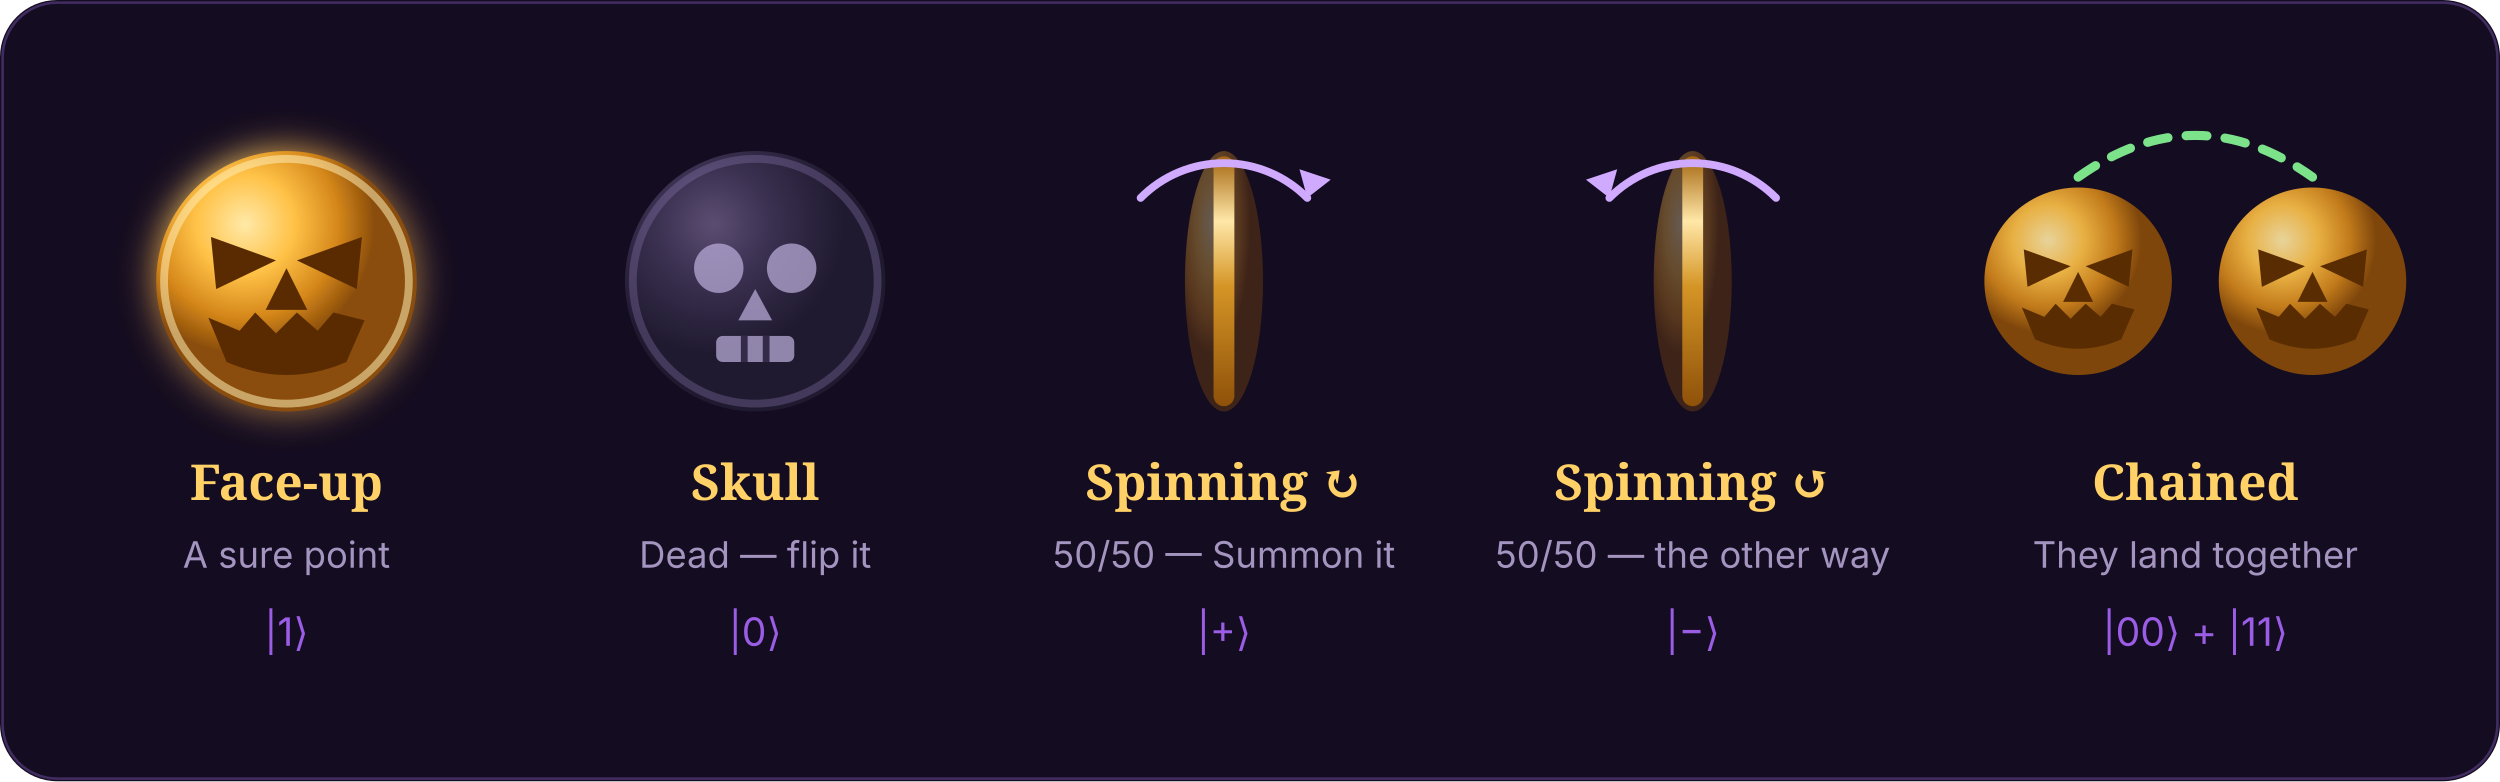
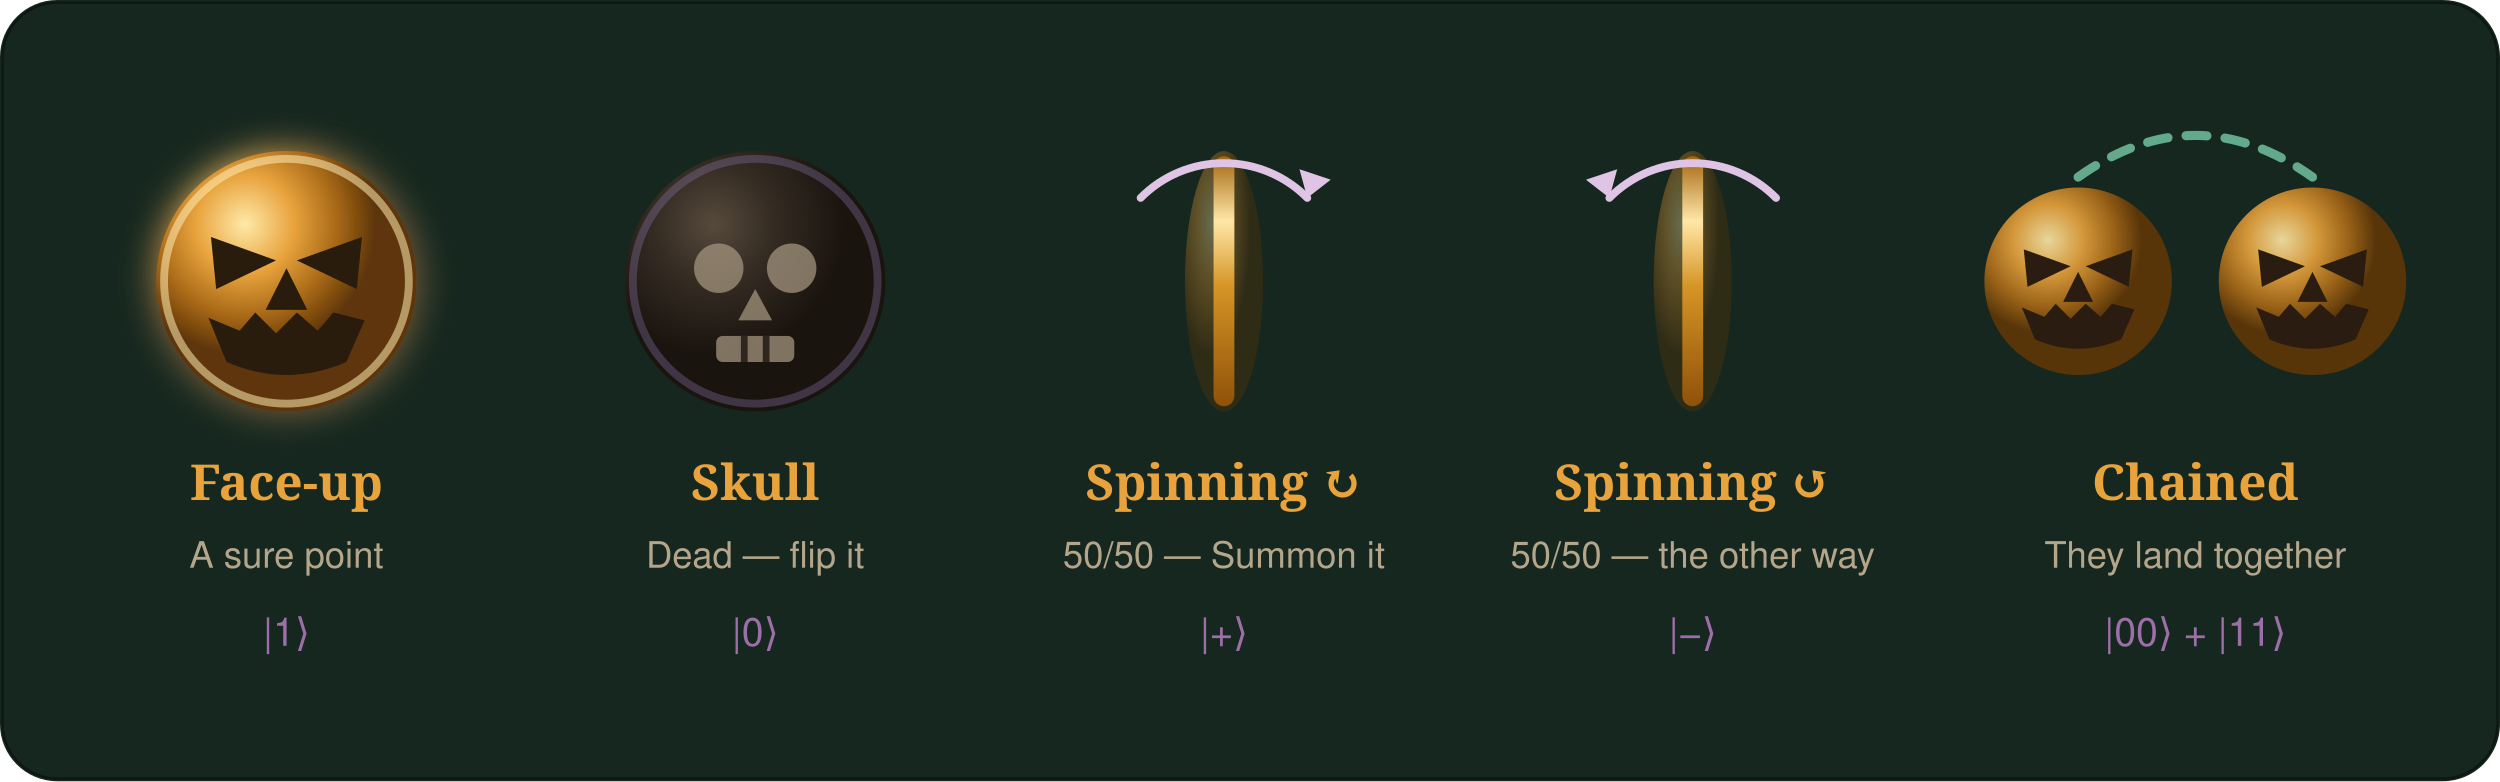
<svg xmlns="http://www.w3.org/2000/svg" viewBox="0 0 960 300" width="960" height="300" role="img" aria-label="The five states a cursed coin can be in">
  <defs>
    <radialGradient id="gold" cx="34%" cy="28%">
      <stop offset="0%" stop-color="#ffe9a8" />
-       <stop offset="38%" stop-color="#ffc247" />
-       <stop offset="72%" stop-color="#d5871a" />
-       <stop offset="100%" stop-color="#8a4d09" />
+       <stop offset="38%" stop-color="#e8a33d" />
+       <stop offset="72%" stop-color="#a66716" />
+       <stop offset="100%" stop-color="#5e3607" />
    </radialGradient>
    <radialGradient id="dark" cx="34%" cy="28%">
-       <stop offset="0%" stop-color="#5b4d72" />
-       <stop offset="45%" stop-color="#3a3050" />
-       <stop offset="100%" stop-color="#201a30" />
+       <stop offset="0%" stop-color="#574a3c" />
+       <stop offset="45%" stop-color="#352c23" />
+       <stop offset="100%" stop-color="#1a140f" />
    </radialGradient>
    <linearGradient id="rim" x1="0" y1="0" x2="0" y2="1">
      <stop offset="0%" stop-color="#a4650f" />
      <stop offset="26%" stop-color="#ffe7a8" />
      <stop offset="52%" stop-color="#d59526" />
      <stop offset="100%" stop-color="#8e5109" />
    </linearGradient>
    <filter id="glow" x="-60%" y="-60%" width="220%" height="220%">
      <feGaussianBlur stdDeviation="7" result="b" />
      <feMerge>
        <feMergeNode in="b" />
        <feMergeNode in="SourceGraphic" />
      </feMerge>
    </filter>
    <g id="face">
      <path d="M21 33 L46 42 L23 53 Z" />
      <path d="M79 33 L54 42 L77 53 Z" />
      <path d="M50 45 L42 61 L58 61 Z" />
      <path d="M20 64 L32 69 L38 62 L46 70 L54 62 L62 69 L68 62 L80 65 L73 81 Q50 91 27 81 Z" />
    </g>
    <g id="skull">
      <circle cx="36" cy="45" r="9.5" />
      <circle cx="64" cy="45" r="9.5" />
      <path d="M50 53 L43.5 65 L56.5 65 Z" />
      <rect x="35" y="71" width="30" height="10" rx="2.5" />
-       <rect x="44.5" y="71" width="2.6" height="10" fill="#3a3050" />
-       <rect x="52.9" y="71" width="2.6" height="10" fill="#3a3050" />
+       <rect x="44.5" y="71" width="2.6" height="10" fill="#352c23" />
+       <rect x="52.9" y="71" width="2.6" height="10" fill="#352c23" />
    </g>
  </defs>
-   <rect width="960" height="300" rx="22" fill="#140c20" />
-   <rect x="1" y="1" width="958" height="298" rx="21" fill="none" stroke="#402c60" />
+   <rect width="960" height="300" rx="22" fill="#16271f" />
+   <rect x="1" y="1" width="958" height="298" rx="21" fill="none" stroke="#0d1813" />
  <g transform="translate(60,58)" filter="url(#glow)">
    <circle cx="50" cy="50" r="50" fill="url(#gold)" />
    <circle cx="50" cy="50" r="47" fill="none" stroke="#ffecb4" stroke-opacity=".55" stroke-width="3" />
-     <g fill="#5a2c02">
+     <g fill="#2a1c10">
      <use href="#face" />
    </g>
  </g>
-   <text x="110" y="192" text-anchor="middle" fill="#ffd166" font-family="Georgia,serif" font-size="19" font-weight="700">Face-up</text>
-   <text x="110" y="218" text-anchor="middle" fill="#a494c0" font-family="Inter,sans-serif" font-size="14">A sure point</text>
-   <text x="110" y="248" text-anchor="middle" fill="#9b5de5" font-family="Inter,sans-serif" font-size="15">|1⟩</text>
+   <text x="110" y="192" text-anchor="middle" fill="#e8a33d" font-family="IM Fell English SC,Georgia,serif" font-size="19" font-weight="700">Face-up</text>
+   <text x="110" y="218" text-anchor="middle" fill="#b3a68b" font-family="Barlow Condensed,Helvetica,sans-serif" font-size="14">A sure point</text>
+   <text x="110" y="248" text-anchor="middle" fill="#9d6fa8" font-family="Barlow Condensed,Helvetica,sans-serif" font-size="15">|1⟩</text>
  <g transform="translate(240,58)">
    <circle cx="50" cy="50" r="50" fill="url(#dark)" />
    <circle cx="50" cy="50" r="47" fill="none" stroke="#9682be" stroke-opacity=".3" stroke-width="3" />
-     <g fill="#b6a8d4" opacity=".75">
+     <g fill="#a2937c" opacity=".75">
      <use href="#skull" />
    </g>
  </g>
-   <text x="290" y="192" text-anchor="middle" fill="#ffd166" font-family="Georgia,serif" font-size="19" font-weight="700">Skull</text>
-   <text x="290" y="218" text-anchor="middle" fill="#a494c0" font-family="Inter,sans-serif" font-size="14">Dead — flip it</text>
-   <text x="290" y="248" text-anchor="middle" fill="#9b5de5" font-family="Inter,sans-serif" font-size="15">|0⟩</text>
+   <text x="290" y="192" text-anchor="middle" fill="#e8a33d" font-family="IM Fell English SC,Georgia,serif" font-size="19" font-weight="700">Skull</text>
+   <text x="290" y="218" text-anchor="middle" fill="#b3a68b" font-family="Barlow Condensed,Helvetica,sans-serif" font-size="14">Dead — flip it</text>
+   <text x="290" y="248" text-anchor="middle" fill="#9d6fa8" font-family="Barlow Condensed,Helvetica,sans-serif" font-size="15">|0⟩</text>
  <g transform="translate(420,58)">
    <ellipse cx="50" cy="50" rx="15" ry="50" fill="url(#gold)" opacity=".35" />
    <rect x="46" y="2" width="8" height="96" rx="4" fill="url(#rim)" />
-     <path d="M18 18 A45 45 0 0 1 82 18" fill="none" stroke="#cfaaff" stroke-width="3" stroke-linecap="round" />
-     <path d="M82 18 l-3 -11 l12 4 z" fill="#cfaaff" />
+     <path d="M18 18 A45 45 0 0 1 82 18" fill="none" stroke="#dfc4e6" stroke-width="3" stroke-linecap="round" />
+     <path d="M82 18 l-3 -11 l12 4 z" fill="#dfc4e6" />
  </g>
-   <text x="470" y="192" text-anchor="middle" fill="#ffd166" font-family="Georgia,serif" font-size="19" font-weight="700">Spinning ↻</text>
-   <text x="470" y="218" text-anchor="middle" fill="#a494c0" font-family="Inter,sans-serif" font-size="14">50/50 — Summon it</text>
-   <text x="470" y="248" text-anchor="middle" fill="#9b5de5" font-family="Inter,sans-serif" font-size="15">|+⟩</text>
+   <text x="470" y="192" text-anchor="middle" fill="#e8a33d" font-family="IM Fell English SC,Georgia,serif" font-size="19" font-weight="700">Spinning ↻</text>
+   <text x="470" y="218" text-anchor="middle" fill="#b3a68b" font-family="Barlow Condensed,Helvetica,sans-serif" font-size="14">50/50 — Summon it</text>
+   <text x="470" y="248" text-anchor="middle" fill="#9d6fa8" font-family="Barlow Condensed,Helvetica,sans-serif" font-size="15">|+⟩</text>
  <g transform="translate(600,58)">
    <ellipse cx="50" cy="50" rx="15" ry="50" fill="url(#gold)" opacity=".35" />
    <rect x="46" y="2" width="8" height="96" rx="4" fill="url(#rim)" />
-     <path d="M82 18 A45 45 0 0 0 18 18" fill="none" stroke="#cfaaff" stroke-width="3" stroke-linecap="round" />
-     <path d="M18 18 l3 -11 l-12 4 z" fill="#cfaaff" />
+     <path d="M82 18 A45 45 0 0 0 18 18" fill="none" stroke="#dfc4e6" stroke-width="3" stroke-linecap="round" />
+     <path d="M18 18 l3 -11 l-12 4 z" fill="#dfc4e6" />
  </g>
-   <text x="650" y="192" text-anchor="middle" fill="#ffd166" font-family="Georgia,serif" font-size="19" font-weight="700">Spinning ↺</text>
-   <text x="650" y="218" text-anchor="middle" fill="#a494c0" font-family="Inter,sans-serif" font-size="14">50/50 — the other way</text>
-   <text x="650" y="248" text-anchor="middle" fill="#9b5de5" font-family="Inter,sans-serif" font-size="15">|−⟩</text>
+   <text x="650" y="192" text-anchor="middle" fill="#e8a33d" font-family="IM Fell English SC,Georgia,serif" font-size="19" font-weight="700">Spinning ↺</text>
+   <text x="650" y="218" text-anchor="middle" fill="#b3a68b" font-family="Barlow Condensed,Helvetica,sans-serif" font-size="14">50/50 — the other way</text>
+   <text x="650" y="248" text-anchor="middle" fill="#9d6fa8" font-family="Barlow Condensed,Helvetica,sans-serif" font-size="15">|−⟩</text>
  <g transform="translate(762,70)">
    <circle cx="36" cy="38" r="36" fill="url(#gold)" opacity=".9" />
-     <g fill="#5a2c02" transform="translate(36,38) scale(.72) translate(-50,-50)">
+     <g fill="#2a1c10" transform="translate(36,38) scale(.72) translate(-50,-50)">
      <use href="#face" />
    </g>
    <circle cx="126" cy="38" r="36" fill="url(#gold)" opacity=".9" />
-     <g fill="#5a2c02" transform="translate(126,38) scale(.72) translate(-50,-50)">
+     <g fill="#2a1c10" transform="translate(126,38) scale(.72) translate(-50,-50)">
      <use href="#face" />
    </g>
-     <path d="M36 -2 Q81 -34 126 -2" fill="none" stroke="#7ce38b" stroke-width="3.5" stroke-dasharray="8 7" stroke-linecap="round" />
+     <path d="M36 -2 Q81 -34 126 -2" fill="none" stroke="#63a98c" stroke-width="3.5" stroke-dasharray="8 7" stroke-linecap="round" />
  </g>
-   <text x="843" y="192" text-anchor="middle" fill="#ffd166" font-family="Georgia,serif" font-size="19" font-weight="700">Chained</text>
-   <text x="843" y="218" text-anchor="middle" fill="#a494c0" font-family="Inter,sans-serif" font-size="14">They land together</text>
-   <text x="843" y="248" text-anchor="middle" fill="#9b5de5" font-family="Inter,sans-serif" font-size="15">|00⟩ + |11⟩</text>
+   <text x="843" y="192" text-anchor="middle" fill="#e8a33d" font-family="IM Fell English SC,Georgia,serif" font-size="19" font-weight="700">Chained</text>
+   <text x="843" y="218" text-anchor="middle" fill="#b3a68b" font-family="Barlow Condensed,Helvetica,sans-serif" font-size="14">They land together</text>
+   <text x="843" y="248" text-anchor="middle" fill="#9d6fa8" font-family="Barlow Condensed,Helvetica,sans-serif" font-size="15">|00⟩ + |11⟩</text>
</svg>
